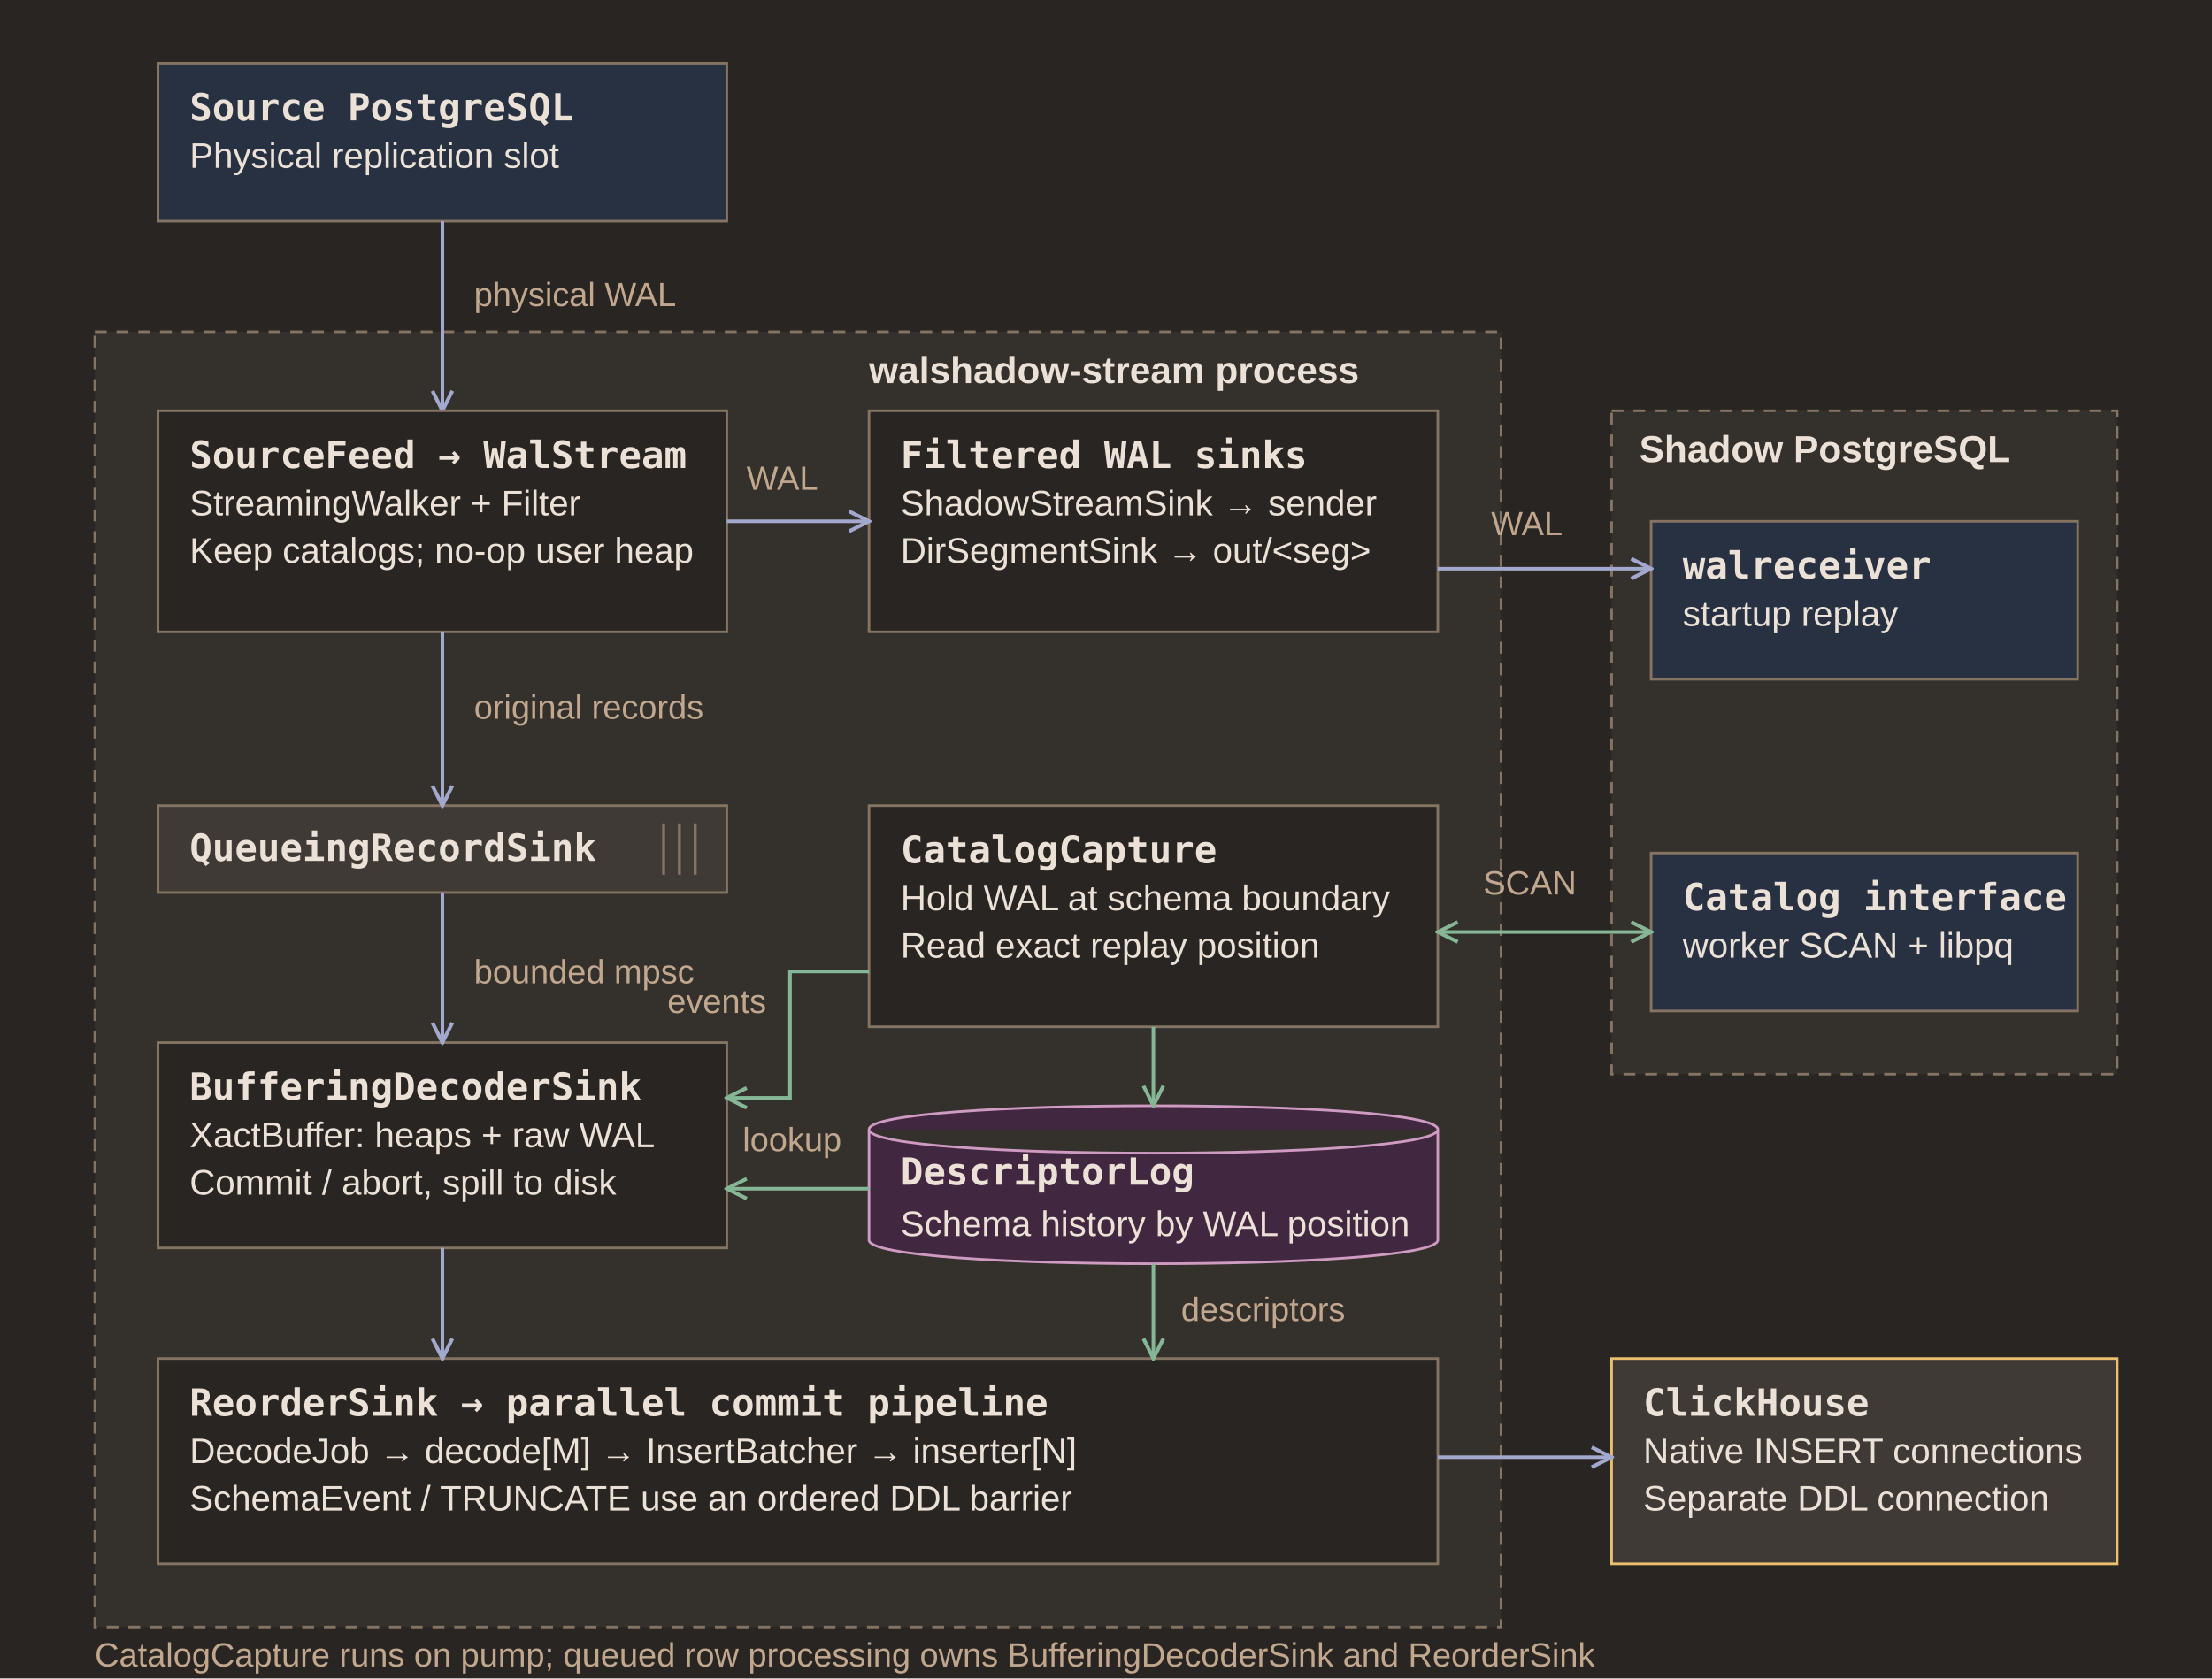
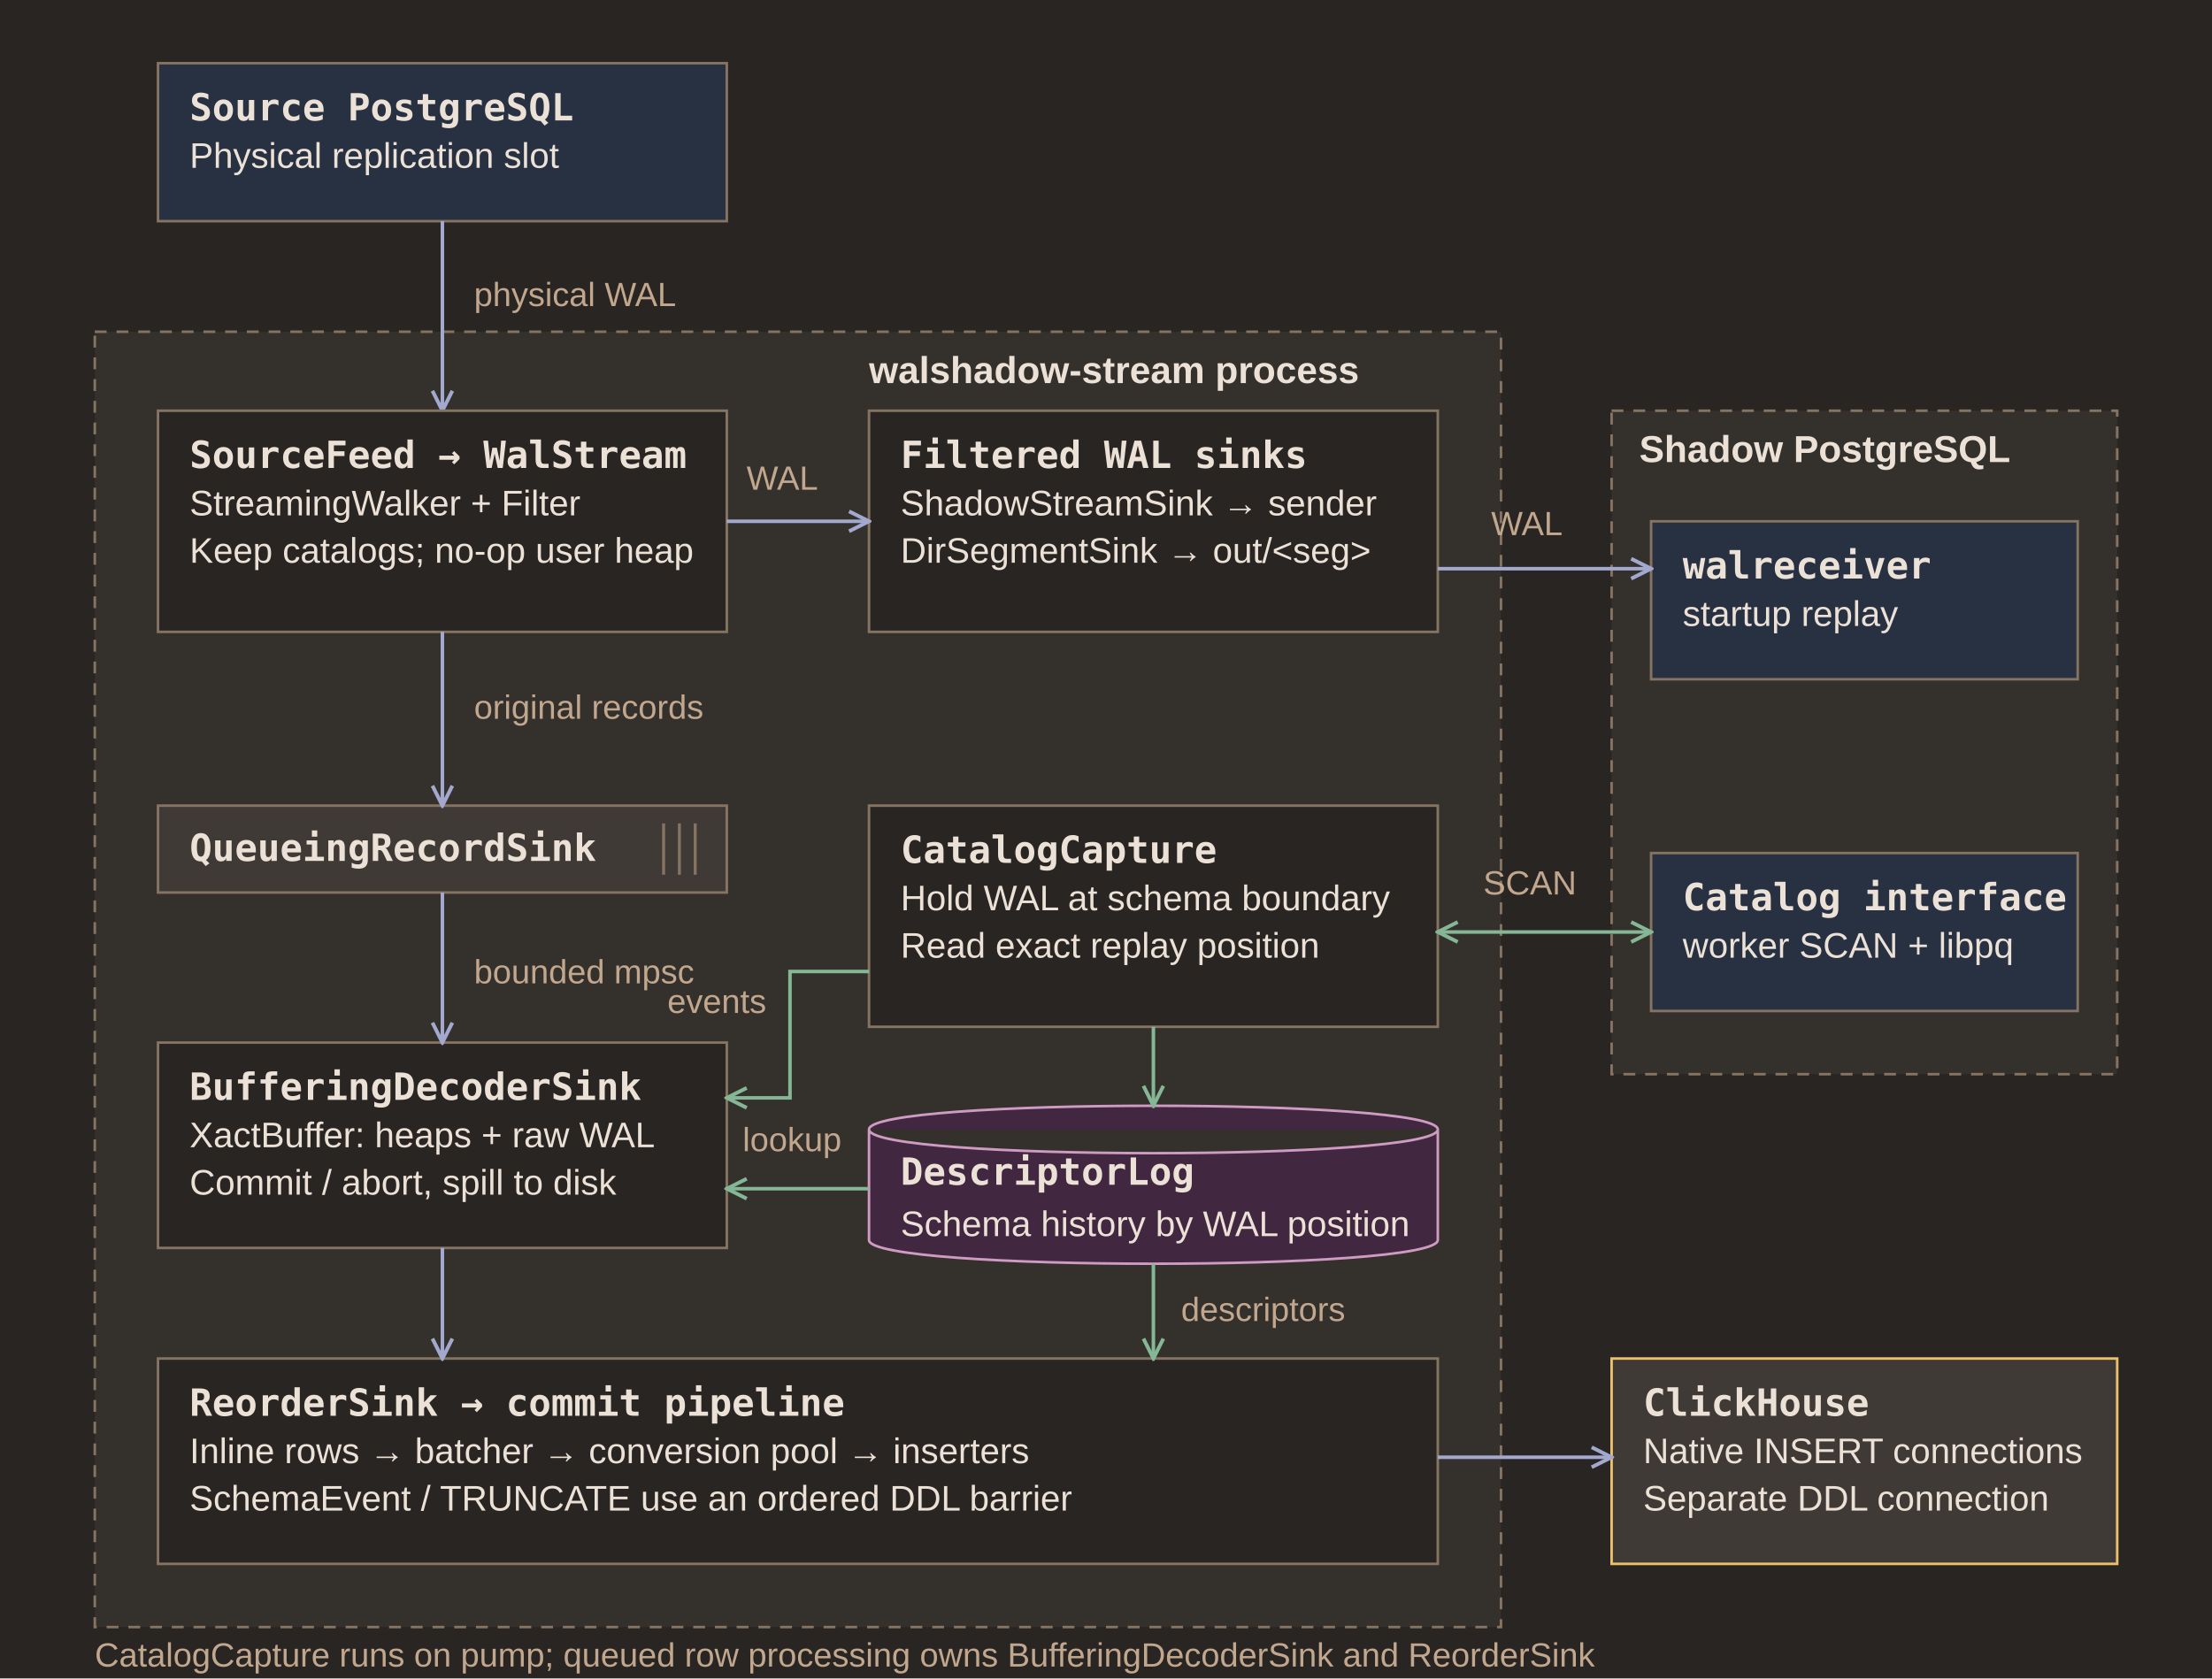
<svg xmlns="http://www.w3.org/2000/svg" width="1120" height="850" viewBox="0 0 1120 850" role="img" aria-labelledby="title desc">
  <defs>
    <marker id="data" viewBox="0 0 10 10" refX="9" refY="5" markerWidth="7" markerHeight="7" orient="auto-start-reverse">
      <path d="M 1 1 L 9 5 L 1 9" fill="none" stroke="#A3A9CE" stroke-width="1.5" />
    </marker>
    <marker id="control" viewBox="0 0 10 10" refX="9" refY="5" markerWidth="7" markerHeight="7" orient="auto-start-reverse">
      <path d="M 1 1 L 9 5 L 1 9" fill="none" stroke="#E49B5D" stroke-width="1.5" />
    </marker>
    <marker id="catalog" viewBox="0 0 10 10" refX="9" refY="5" markerWidth="7" markerHeight="7" orient="auto-start-reverse">
      <path d="M 1 1 L 9 5 L 1 9" fill="none" stroke="#85B695" stroke-width="1.5" />
    </marker>
  </defs>
  <style>
    text { font-family: Arial, Helvetica, sans-serif; font-size: 18px; fill: #ECE1D7; }
    .name { font-family: monospace; font-size: 19px; font-weight: 600; }
    .group { font-size: 19px; font-weight: 700; }
    .label { font-size: 17px; fill: #C1A78E; }
  </style>
  <rect width="1120" height="850" fill="#292522" />
  <rect x="48" y="168" width="712" height="656" fill="#34302C" stroke="#867462" stroke-width="1.3" stroke-dasharray="6 5" />
  <text x="62" y="194" class="group" />
  <text x="440" y="194" class="group">walshadow-stream process</text>
  <rect x="80" y="32" width="288" height="80" fill="#273142" stroke="#867462" stroke-width="1.3" />
  <text x="96" y="61" class="name">Source PostgreSQL</text>
  <text x="96" y="85" class="">Physical replication slot</text>
  <path d="M 224 112 V 208" fill="none" stroke="#A3A9CE" stroke-width="1.8" marker-end="url(#data)" />
  <text x="240" y="155" class="label">physical WAL</text>
  <rect x="80" y="208" width="288" height="112" fill="#292522" stroke="#867462" stroke-width="1.3" />
  <text x="96" y="237" class="name">SourceFeed → WalStream</text>
  <text x="96" y="261" class="">StreamingWalker + Filter</text>
  <text x="96" y="285" class="">Keep catalogs; no-op user heap</text>
  <rect x="440" y="208" width="288" height="112" fill="#292522" stroke="#867462" stroke-width="1.3" />
  <text x="456" y="237" class="name">Filtered WAL sinks</text>
  <text x="456" y="261" class="">ShadowStreamSink → sender</text>
  <text x="456" y="285" class="">DirSegmentSink → out/&lt;seg&gt;</text>
  <path d="M 368 264 H 440" fill="none" stroke="#A3A9CE" stroke-width="1.8" marker-end="url(#data)" />
  <text x="378" y="248" class="label">WAL</text>
  <rect x="816" y="208" width="256" height="336" fill="#34302C" stroke="#867462" stroke-width="1.3" stroke-dasharray="6 5" />
  <text x="830" y="234" class="group">Shadow PostgreSQL</text>
  <rect x="836" y="264" width="216" height="80" fill="#273142" stroke="#867462" stroke-width="1.3" />
  <text x="852" y="293" class="name">walreceiver</text>
  <text x="852" y="317" class="">startup replay</text>
  <rect x="836" y="432" width="216" height="80" fill="#273142" stroke="#867462" stroke-width="1.3" />
  <text x="852" y="461" class="name">Catalog interface</text>
  <text x="852" y="485" class="">worker SCAN + libpq</text>
  <path d="M 728 288 H 836" fill="none" stroke="#A3A9CE" stroke-width="1.8" marker-end="url(#data)" />
  <text x="755" y="271" class="label">WAL</text>
  <rect x="80" y="408" width="288" height="44" fill="#403A36" stroke="#867462" stroke-width="1.3" />
  <text x="96" y="436" class="name">QueueingRecordSink</text>
  <path d="M 336 417 V 443" fill="none" stroke="#867462" stroke-width="1.5" />
  <path d="M 344 417 V 443" fill="none" stroke="#867462" stroke-width="1.5" />
  <path d="M 352 417 V 443" fill="none" stroke="#867462" stroke-width="1.5" />
  <path d="M 224 320 V 408" fill="none" stroke="#A3A9CE" stroke-width="1.8" marker-end="url(#data)" />
  <text x="240" y="364" class="label">original records</text>
  <rect x="80" y="528" width="288" height="104" fill="#292522" stroke="#867462" stroke-width="1.3" />
  <text x="96" y="557" class="name">BufferingDecoderSink</text>
  <text x="96" y="581" class="">XactBuffer: heaps + raw WAL</text>
  <text x="96" y="605" class="">Commit / abort, spill to disk</text>
  <path d="M 224 452 V 528" fill="none" stroke="#A3A9CE" stroke-width="1.8" marker-end="url(#data)" />
  <text x="240" y="498" class="label">bounded mpsc</text>
  <rect x="440" y="408" width="288" height="112" fill="#292522" stroke="#867462" stroke-width="1.3" />
  <text x="456" y="437" class="name">CatalogCapture</text>
  <text x="456" y="461" class="">Hold WAL at schema boundary</text>
  <text x="456" y="485" class="">Read exact replay position</text>
  <path d="M 728 472 H 836" fill="none" stroke="#85B695" stroke-width="1.8" marker-end="url(#catalog)" marker-start="url(#catalog)" />
  <text x="751" y="453" class="label">SCAN</text>
  <path d="M 440 572 C 440 556 728 556 728 572 V 628 C 728 644 440 644 440 628 Z M 440 572 C 440 588 728 588 728 572" fill="#422741" stroke="#CF9BC2" stroke-width="1.3" />
  <text x="456" y="600" class="name">DescriptorLog</text>
  <text x="456" y="626" class="">Schema history by WAL position</text>
  <path d="M 584 520 V 560" fill="none" stroke="#85B695" stroke-width="1.8" marker-end="url(#catalog)" />
  <path d="M 440 602 H 368" fill="none" stroke="#85B695" stroke-width="1.8" marker-end="url(#catalog)" />
  <text x="376" y="583" class="label">lookup</text>
  <rect x="80" y="688" width="648" height="104" fill="#292522" stroke="#867462" stroke-width="1.3" />
-   <text x="96" y="717" class="name">ReorderSink → parallel commit pipeline</text>
-   <text x="96" y="741" class="">DecodeJob → decode[M] → InsertBatcher → inserter[N]</text>
+   <text x="96" y="717" class="name">ReorderSink → commit pipeline</text>
+   <text x="96" y="741" class="">Inline rows → batcher → conversion pool → inserters</text>
  <text x="96" y="765" class="">SchemaEvent / TRUNCATE use an ordered DDL barrier</text>
  <path d="M 224 632 V 688" fill="none" stroke="#A3A9CE" stroke-width="1.8" marker-end="url(#data)" />
  <path d="M 584 640 V 688" fill="none" stroke="#85B695" stroke-width="1.8" marker-end="url(#catalog)" />
  <text x="598" y="669" class="label">descriptors</text>
  <path d="M 440 492 H 400 V 556 H 368" fill="none" stroke="#85B695" stroke-width="1.8" marker-end="url(#catalog)" />
  <text x="388" y="513" class="label" text-anchor="end">events</text>
  <rect x="816" y="688" width="256" height="104" fill="#403A36" stroke="#EBC06D" stroke-width="1.3" />
  <text x="832" y="717" class="name">ClickHouse</text>
  <text x="832" y="741" class="">Native INSERT connections</text>
  <text x="832" y="765" class="">Separate DDL connection</text>
  <path d="M 728 738 H 816" fill="none" stroke="#A3A9CE" stroke-width="1.8" marker-end="url(#data)" />
  <text x="48" y="844" class="label">CatalogCapture runs on pump; queued row processing owns BufferingDecoderSink and ReorderSink</text>
</svg>
